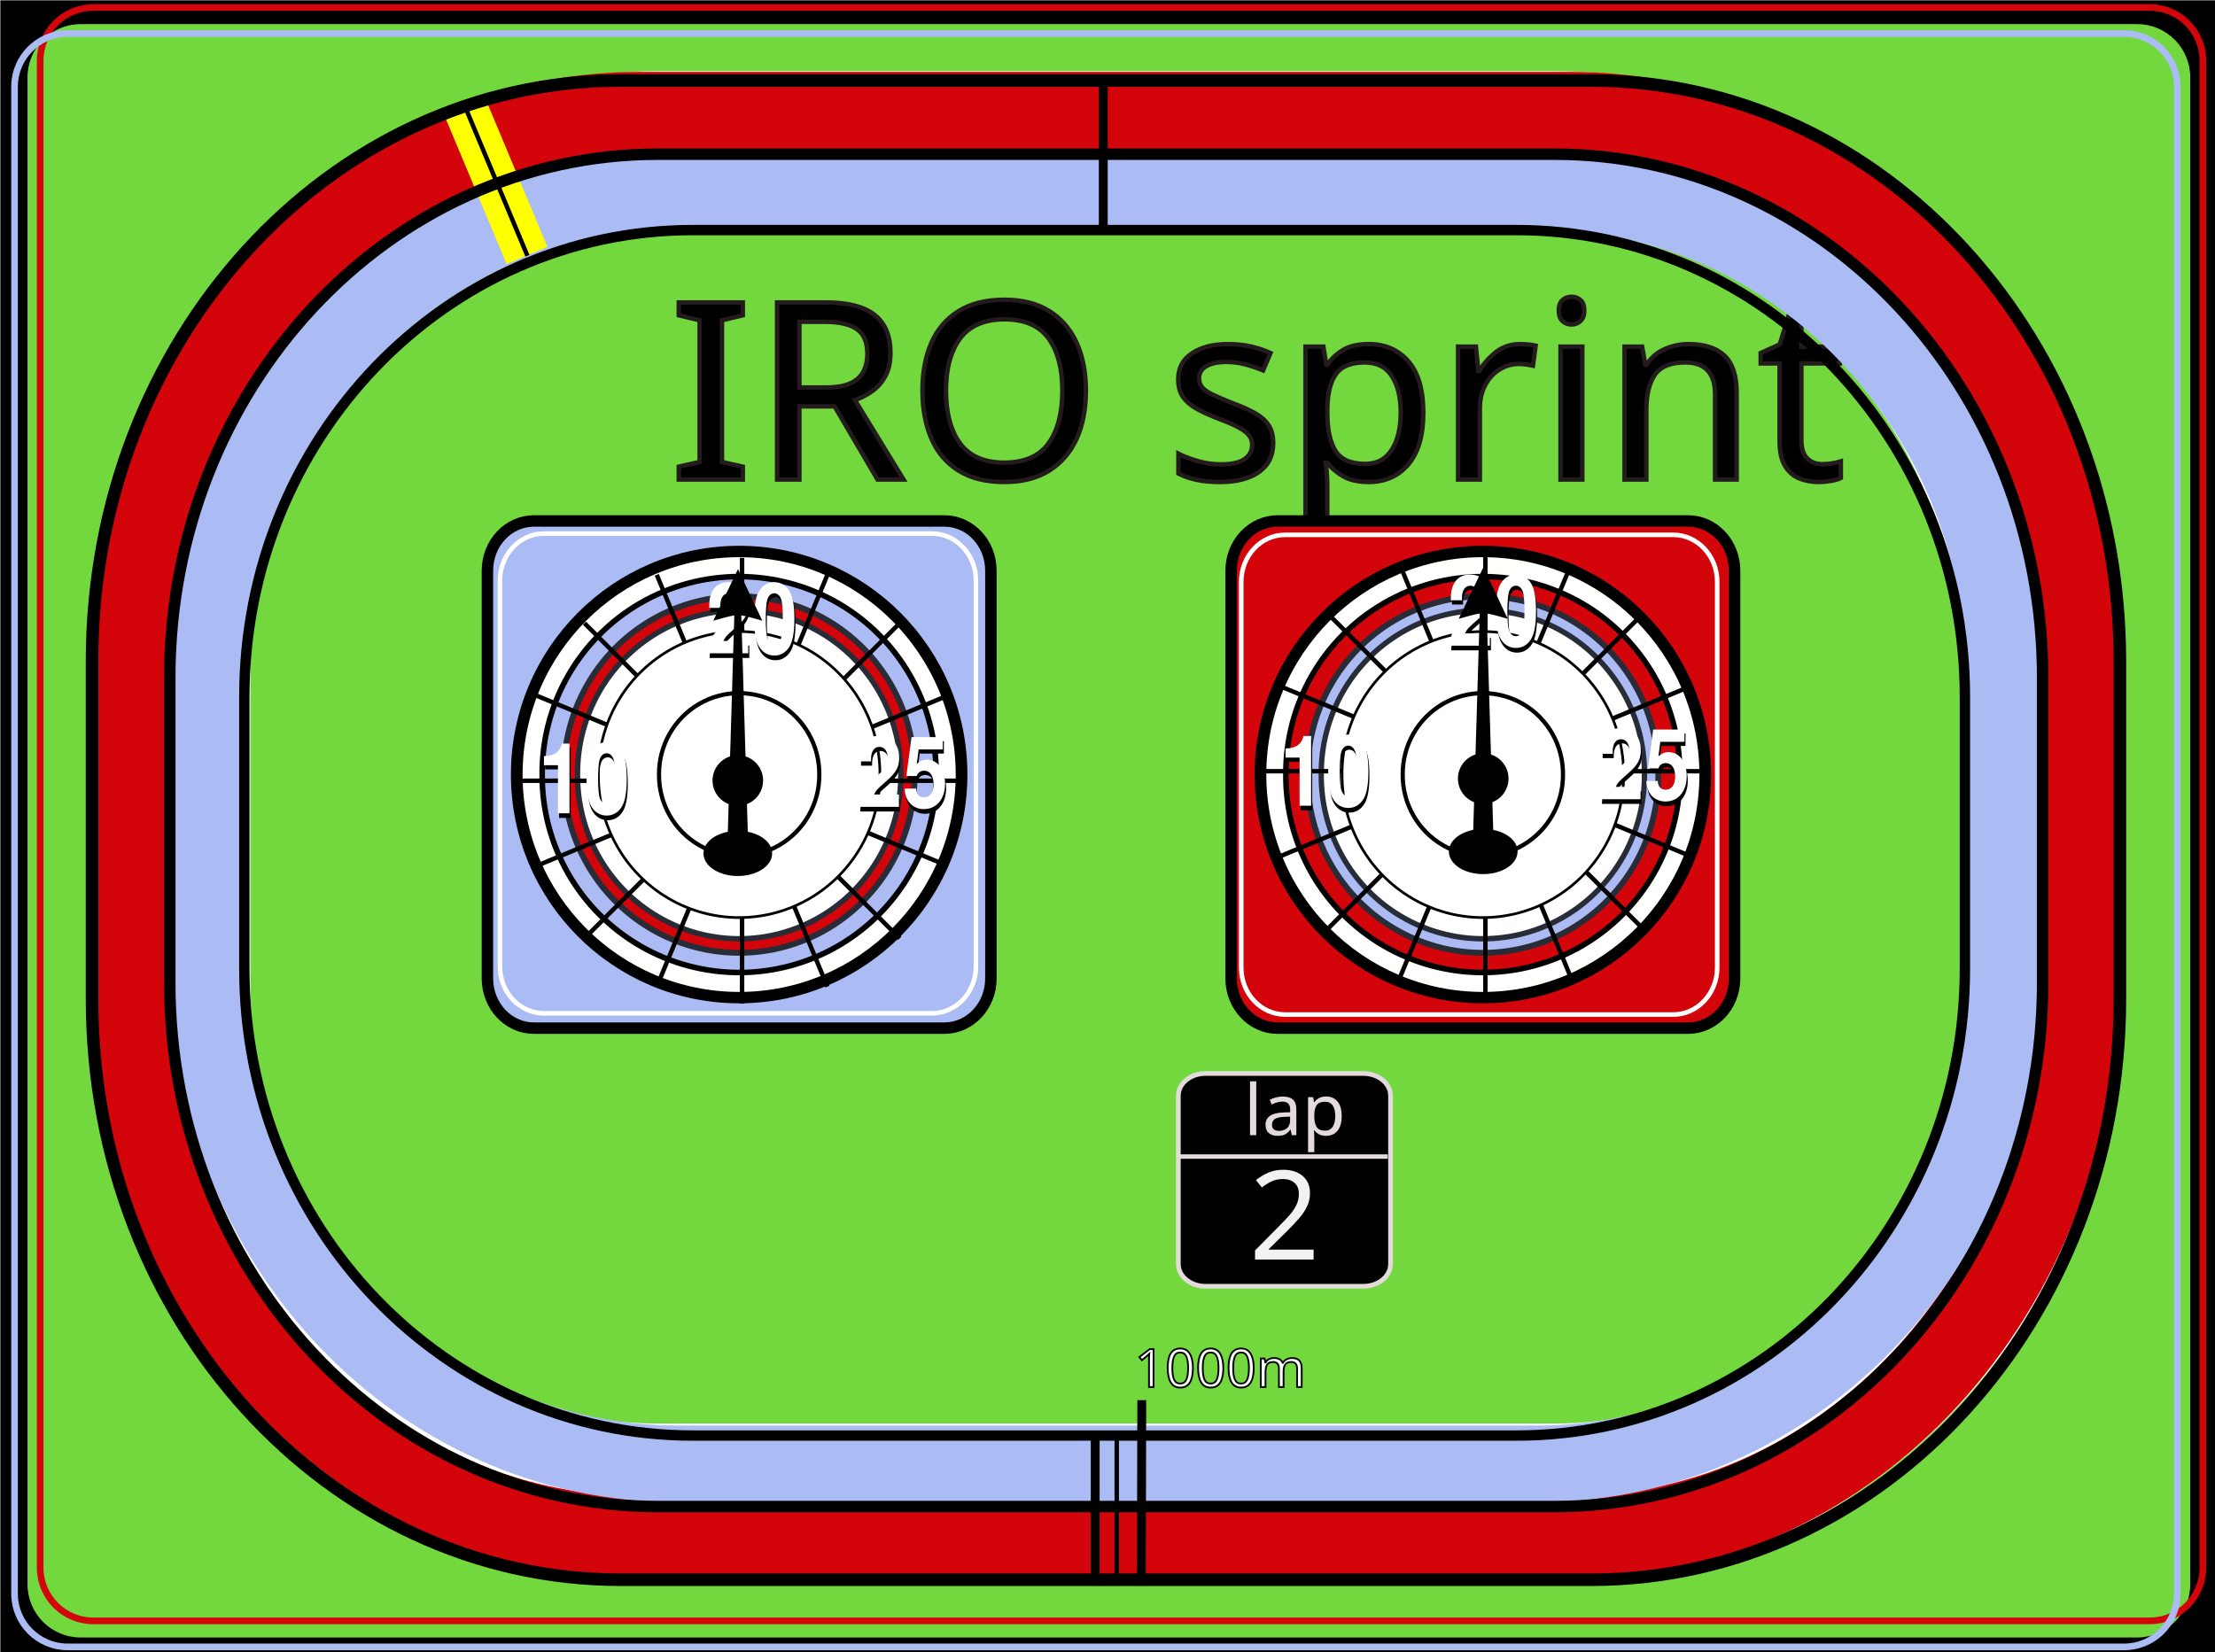
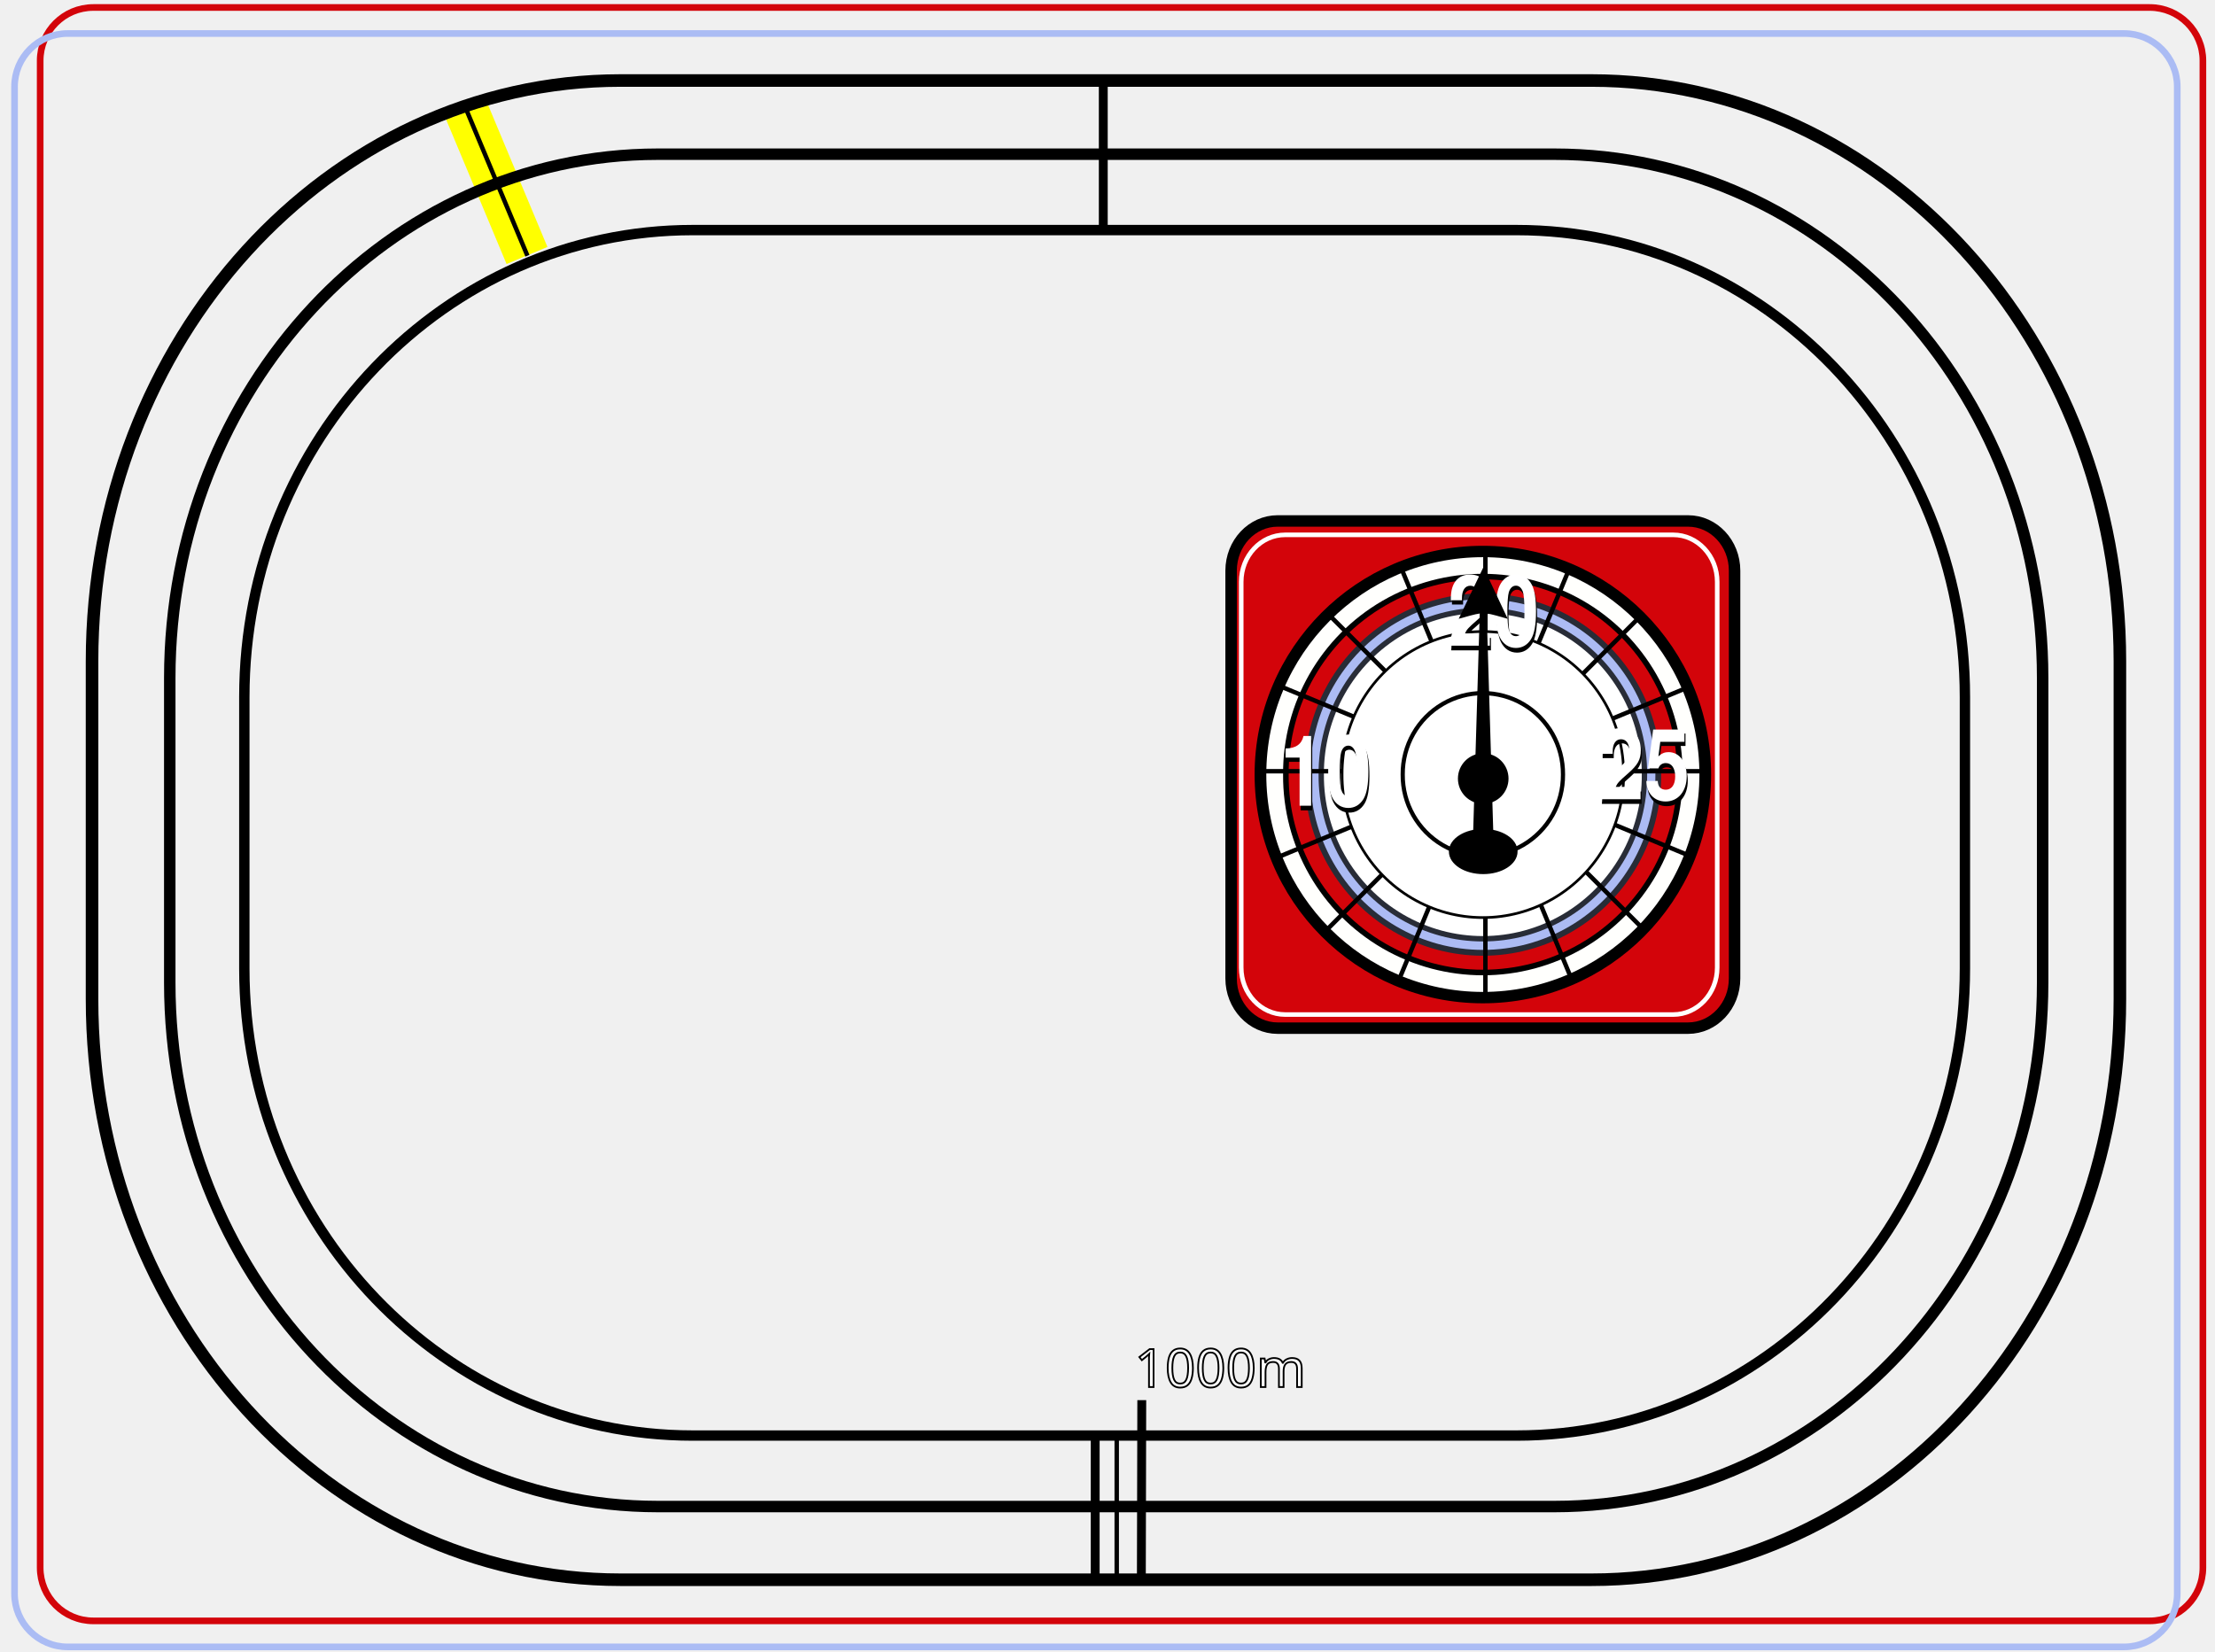
<svg xmlns="http://www.w3.org/2000/svg" id="svg1923" width="500" height="373" version="1.0">
  <defs id="defs1926">
  </defs>
-   <rect style="fill:black;fill-opacity:1;stroke:none;stroke-width:0.951;stroke-miterlimit:4;stroke-dasharray:none;stroke-opacity:1" id="rect6092" width="501.12" height="374.3" x="0.081" y="0.077" />
-   <rect style="fill:#73d83e;fill-opacity:1;stroke:none;stroke-width:0.951;stroke-miterlimit:4;stroke-dasharray:none;stroke-opacity:1" id="rect6094" width="488.198" height="364.281" x="6.212" y="5.443" rx="12" ry="12" />
-   <text xml:space="preserve" style="font-size:56px;font-style:normal;font-variant:normal;font-weight:normal;font-stretch:normal;text-align:start;line-height:100%;writing-mode:lr-tb;text-anchor:start;fill:black;fill-opacity:1;stroke:#241c1c;stroke-width:1px;stroke-linecap:butt;stroke-linejoin:miter;stroke-opacity:1;font-family:Ubuntu-Title" x="150.994" y="108.272" id="text5840">
-     <tspan id="tspan5842" x="150.994" y="108.272">IRO sprint</tspan>
-   </text>
-   <rect rx="110.202" style="fill:none;fill-opacity:1;stroke:white;stroke-width:36.487;stroke-miterlimit:4;stroke-dasharray:none" ry="118.278" y="34.321" x="38.268" height="305.345" width="422.771" id="rect1932" />
-   <rect rx="114.264" style="opacity:1;fill:none;fill-opacity:1;stroke:#d3040a;stroke-width:19.059;stroke-miterlimit:4;stroke-dasharray:none;stroke-opacity:1" ry="124.549" y="25.752" x="30.173" height="321.534" width="438.353" id="rect6292" />
-   <rect rx="105.689" style="opacity:1;fill:none;fill-opacity:1;stroke:#abbcf4;stroke-width:17.331;stroke-miterlimit:4;stroke-dasharray:none;stroke-opacity:1" ry="111.336" y="43.111" x="47.228" height="287.425" width="405.458" id="rect6297" />
-   <g id="g5988">
-     <rect ry="5.002" rx="6.167" y="242.371" x="265.994" height="48.06" width="47.898" id="rect5844" style="opacity:1;fill:black;fill-opacity:1;stroke:#e3dbdb;stroke-width:1.066;stroke-miterlimit:4;stroke-dasharray:none;stroke-opacity:1" />
-     <path id="path5848" d="M 266.08,261.136 L 313.265,261.136" style="fill:none;fill-rule:evenodd;stroke:#e3dbdb;stroke-width:1px;stroke-linecap:butt;stroke-linejoin:miter;stroke-opacity:1;opacity:1" />
-     <text id="text5850" y="256.302" x="280.811" style="font-size:16px;font-style:normal;font-variant:normal;font-weight:normal;font-stretch:normal;text-align:start;line-height:100%;writing-mode:lr-tb;text-anchor:start;fill:#e3dbdb;fill-opacity:1;stroke:none;stroke-width:1px;stroke-linecap:butt;stroke-linejoin:miter;stroke-opacity:1;font-family:Ubuntu-Title;opacity:1" xml:space="preserve">
-       <tspan y="256.302" x="280.811" id="tspan5852">lap</tspan>
-     </text>
-     <text id="text5854" y="284.383" x="281.962" style="font-size:12px;font-style:normal;font-weight:normal;line-height:125%;fill:#f2f2f2;fill-opacity:1;stroke:none;stroke-width:1px;stroke-linecap:butt;stroke-linejoin:miter;stroke-opacity:1;font-family:Bitstream Vera Sans;opacity:1" xml:space="preserve">
-       <tspan style="font-size:28px;font-style:normal;font-variant:normal;font-weight:normal;font-stretch:normal;text-align:start;line-height:125%;writing-mode:lr-tb;text-anchor:start;font-family:Ubuntu-Title;fill:#f2f2f2" y="284.383" x="281.962" id="tspan5856">2</tspan>
-     </text>
-   </g>
-   <g id="g8448">
-     <rect id="rect5478" width="113.652" height="114.517" x="110.027" y="117.626" ry="11.218" style="fill:#abbcf4;fill-opacity:1;stroke:black;stroke-width:2.587;stroke-miterlimit:4;stroke-dasharray:none" rx="10.5" />
-     <path style="fill:#fffffd;fill-opacity:1;stroke:black;stroke-width:2.587;stroke-miterlimit:4;stroke-dasharray:none" transform="matrix(1.019665,0,0,0.993415,-1.842941,-0.910207)" d="M 214.676 176.959 A 49.234 50.699 0 1 1  116.208,176.959 A 49.234 50.699 0 1 1  214.676 176.959 z" id="path5484" />
-     <path id="path5679" d="M 186.519 176.227 A 18.88 18.88 0 1 1  148.76,176.227 A 18.88 18.88 0 1 1  186.519 176.227 z" transform="matrix(2.355143,0,0,2.35024,-227.9622,-239.2919)" style="fill:#acbbf4;fill-opacity:1;stroke:black;stroke-width:0.535;stroke-miterlimit:4;stroke-dasharray:none;stroke-opacity:1" />
-     <path id="path5539" d="M 186.519 176.227 A 18.88 18.88 0 1 1  148.76,176.227 A 18.88 18.88 0 1 1  186.519 176.227 z" transform="matrix(2.097602,0,0,2.116474,-184.7882,-198.096)" style="fill:#d3040a;fill-opacity:1;stroke:#282c37;stroke-width:0.624;stroke-miterlimit:4;stroke-dasharray:none;stroke-opacity:1" />
-     <path id="path5770" d="M 186.519 176.227 A 18.88 18.88 0 1 1  148.76,176.227 A 18.88 18.88 0 1 1  186.519 176.227 z" transform="matrix(1.932294,0,0,1.949679,-157.076,-168.7023)" style="fill:white;fill-opacity:1;stroke:#282c37;stroke-width:0.624;stroke-miterlimit:4;stroke-dasharray:none;stroke-opacity:1" />
-     <rect id="rect5957" width="107.447" height="108.312" x="112.856" y="120.481" ry="10.61" style="fill:none;fill-opacity:1;stroke:white;stroke-width:1.035;stroke-miterlimit:4;stroke-dasharray:none" rx="9.927" />
-     <g transform="translate(22.47638,310.9973)" id="g7326">
-       <path style="fill:none;fill-rule:evenodd;stroke:black;stroke-width:1;stroke-linecap:butt;stroke-linejoin:miter;stroke-miterlimit:4;stroke-dasharray:none;stroke-dashoffset:0;stroke-opacity:1" d="M 195.361,-134.716 L 94.71,-134.716" id="path7328" />
-       <path style="fill:none;fill-rule:evenodd;stroke:black;stroke-width:1;stroke-linecap:butt;stroke-linejoin:miter;stroke-miterlimit:4;stroke-dasharray:none;stroke-dashoffset:0;stroke-opacity:1" d="M 145.035,-185.042 L 145.035,-84.391" id="path7330" />
-       <path style="fill:none;fill-rule:evenodd;stroke:black;stroke-width:1;stroke-linecap:butt;stroke-linejoin:miter;stroke-miterlimit:4;stroke-dasharray:none;stroke-dashoffset:0;stroke-opacity:1" d="M 180.621,-170.302 L 109.45,-99.131" id="path7332" />
-       <path style="fill:none;fill-rule:evenodd;stroke:black;stroke-width:1;stroke-linecap:butt;stroke-linejoin:miter;stroke-miterlimit:4;stroke-dasharray:none;stroke-dashoffset:0;stroke-opacity:1" d="M 109.45,-170.302 L 180.621,-99.131" id="path7334" />
-       <path style="fill:none;fill-rule:evenodd;stroke:black;stroke-width:1;stroke-linecap:butt;stroke-linejoin:miter;stroke-miterlimit:4;stroke-dasharray:none;stroke-dashoffset:0;stroke-opacity:1" d="M 125.777,-181.211 L 164.294,-88.222" id="path7336" />
-       <path style="fill:none;fill-rule:evenodd;stroke:black;stroke-width:1;stroke-linecap:butt;stroke-linejoin:miter;stroke-miterlimit:4;stroke-dasharray:none;stroke-dashoffset:0;stroke-opacity:1" d="M 191.53,-115.458 L 98.541,-153.975" id="path7338" />
-       <path style="fill:none;fill-rule:evenodd;stroke:black;stroke-width:1;stroke-linecap:butt;stroke-linejoin:miter;stroke-miterlimit:4;stroke-dasharray:none;stroke-dashoffset:0;stroke-opacity:1" d="M 125.777,-88.222 L 164.294,-181.211" id="path7340" />
-       <path style="fill:none;fill-rule:evenodd;stroke:black;stroke-width:1;stroke-linecap:butt;stroke-linejoin:miter;stroke-miterlimit:4;stroke-dasharray:none;stroke-dashoffset:0;stroke-opacity:1" d="M 98.541,-115.458 L 191.53,-153.975" id="path7342" />
-     </g>
-     <path id="path5772" d="M 186.519 176.227 A 18.88 18.88 0 1 1  148.76,176.227 A 18.88 18.88 0 1 1  186.519 176.227 z" transform="matrix(1.682843,0,0,1.697984,-115.2582,-124.3468)" style="fill:white;fill-opacity:1;stroke:black;stroke-width:0.354;stroke-miterlimit:4;stroke-dasharray:none;stroke-opacity:1" />
-     <path id="path5537" d="M 186.519 176.227 A 18.88 18.88 0 1 1  148.76,176.227 A 18.88 18.88 0 1 1  186.519 176.227 z" transform="matrix(0.958188,0,0,0.966809,6.222602,4.506059)" style="fill:none;fill-opacity:1;stroke:black;stroke-width:0.988;stroke-miterlimit:4;stroke-dasharray:none;stroke-opacity:1" />
-   </g>
-   <g id="g5892" transform="translate(-1.522918,0.218864)">
-     <text style="font-size:18.831px;font-style:normal;font-weight:normal;line-height:100%;opacity:1;fill:black;fill-opacity:1;stroke:none;stroke-width:1px;stroke-linecap:butt;stroke-linejoin:miter;stroke-opacity:1;font-family:Bitstream Vera Sans" transform="scale(0.910987,1.09771)" x="214.228" y="166.72" id="text5894" xml:space="preserve">
-       <tspan style="font-size:20.4px;font-style:normal;font-variant:normal;font-weight:bold;font-stretch:condensed;text-align:start;line-height:100%;writing-mode:lr-tb;text-anchor:start;fill:black;font-family:Nimbus Sans L" id="tspan5896" y="166.72" x="214.228">25</tspan>
-     </text>
-     <g id="g5898">
-       <text xml:space="preserve" id="text5900" y="166.538" x="212.959" transform="scale(0.915261,1.092584)" style="font-size:18.743px;font-style:normal;font-weight:normal;line-height:100%;opacity:1;fill:white;fill-opacity:1;stroke:none;stroke-width:1px;stroke-linecap:butt;stroke-linejoin:miter;stroke-opacity:1;font-family:Bitstream Vera Sans">
-         <tspan x="212.959" y="166.538" id="tspan5902" style="font-size:20.305px;font-style:normal;font-variant:normal;font-weight:bold;font-stretch:condensed;text-align:start;line-height:100%;writing-mode:lr-tb;text-anchor:start;fill:white;font-family:Nimbus Sans L">25</tspan>
-       </text>
-       <text xml:space="preserve" id="text5904" y="168.048" x="135.345" transform="scale(0.910987,1.09771)" style="font-size:18.831px;font-style:normal;font-weight:normal;line-height:100%;opacity:1;fill:black;fill-opacity:1;stroke:none;stroke-width:1px;stroke-linecap:butt;stroke-linejoin:miter;stroke-opacity:1;font-family:Bitstream Vera Sans">
-         <tspan x="135.345" y="168.048" id="tspan5906" style="font-size:20.4px;font-style:normal;font-variant:normal;font-weight:bold;font-stretch:condensed;text-align:start;line-height:100%;writing-mode:lr-tb;text-anchor:start;fill:black;font-family:Nimbus Sans L">10</tspan>
-       </text>
-       <text xml:space="preserve" id="text5908" y="167.872" x="134.444" transform="scale(0.915261,1.092584)" style="font-size:18.743px;font-style:normal;font-weight:normal;line-height:100%;opacity:1;fill:white;fill-opacity:1;stroke:none;stroke-width:1px;stroke-linecap:butt;stroke-linejoin:miter;stroke-opacity:1;font-family:Bitstream Vera Sans">
-         <tspan x="134.444" y="167.872" id="tspan5910" style="font-size:20.305px;font-style:normal;font-variant:normal;font-weight:bold;font-stretch:condensed;text-align:start;line-height:100%;writing-mode:lr-tb;text-anchor:start;fill:white;font-family:Nimbus Sans L">10</tspan>
-       </text>
-       <text xml:space="preserve" id="text5912" y="135.138" x="176.889" transform="scale(0.910987,1.09771)" style="font-size:18.831px;font-style:normal;font-weight:normal;line-height:100%;opacity:1;fill:black;fill-opacity:1;stroke:none;stroke-width:1px;stroke-linecap:butt;stroke-linejoin:miter;stroke-opacity:1;font-family:Bitstream Vera Sans">
-         <tspan x="176.889" y="135.138" id="tspan5914" style="font-size:20.4px;font-style:normal;font-variant:normal;font-weight:bold;font-stretch:condensed;text-align:start;line-height:100%;writing-mode:lr-tb;text-anchor:start;fill:black;font-family:Nimbus Sans L">20</tspan>
-       </text>
-       <text xml:space="preserve" id="text5916" y="134.808" x="175.793" transform="scale(0.915261,1.092584)" style="font-size:18.743px;font-style:normal;font-weight:normal;line-height:100%;opacity:1;fill:white;fill-opacity:1;stroke:none;stroke-width:1px;stroke-linecap:butt;stroke-linejoin:miter;stroke-opacity:1;font-family:Bitstream Vera Sans">
-         <tspan x="175.793" y="134.808" id="tspan5918" style="font-size:20.305px;font-style:normal;font-variant:normal;font-weight:bold;font-stretch:condensed;text-align:start;line-height:100%;writing-mode:lr-tb;text-anchor:start;fill:white;font-family:Nimbus Sans L">20</tspan>
-       </text>
-     </g>
-   </g>
-   <g id="g6048" transform="translate(-148.4454,-642.1311)">
-     <path transform="matrix(0.837034,0,0,0.865235,65.70331,104.607)" d="M 306.612 843.948 A 8.787 5.422 0 1 1  289.038,843.948 A 8.787 5.422 0 1 1  306.612 843.948 z" id="path6040" style="fill:black;fill-opacity:1;stroke:black;stroke-width:0.951;stroke-miterlimit:4;stroke-dasharray:none;stroke-opacity:1" />
-     <path transform="translate(17.35495,-9.32792)" d="M 302.873 827.683 A 5.235 5.235 0 1 1  292.403,827.683 A 5.235 5.235 0 1 1  302.873 827.683 z" id="path6042" style="fill:black;fill-opacity:1;stroke:black;stroke-width:0.951;stroke-miterlimit:4;stroke-dasharray:none;stroke-opacity:1" />
-     <path id="path6044" d="M 319.568,781.469 C 315.033,780.176 314.948,780.215 310.418,781.469 L 315.03,771.83 L 319.568,781.469 z " style="fill:black;fill-opacity:1;stroke:black;stroke-width:1.037;stroke-miterlimit:4;stroke-opacity:1" />
-     <path id="path6046" d="M 314.225,780.453 L 315.761,780.453 L 317.297,831.549 L 312.689,831.549 L 314.225,780.453 z " style="fill:black;fill-opacity:1;stroke:none;stroke-width:0.951;stroke-miterlimit:4;stroke-opacity:1" />
-   </g>
  <g id="g8467">
    <rect id="rect5788" width="113.652" height="114.517" x="277.903" y="117.626" ry="11.218" style="fill:#d3040a;fill-opacity:1;stroke:black;stroke-width:2.587;stroke-miterlimit:4;stroke-dasharray:none" rx="10.5" />
    <path style="fill:#fffffd;fill-opacity:1;stroke:black;stroke-width:2.587;stroke-miterlimit:4;stroke-dasharray:none" transform="matrix(1.019665,0,0,0.993415,166.0336,-0.910211)" d="M 214.676 176.959 A 49.234 50.699 0 1 1  116.208,176.959 A 49.234 50.699 0 1 1  214.676 176.959 z" id="path5790" />
    <path id="path5792" d="M 186.519 176.227 A 18.88 18.88 0 1 1  148.76,176.227 A 18.88 18.88 0 1 1  186.519 176.227 z" transform="matrix(2.355143,0,0,2.35024,-60.0856,-239.292)" style="fill:#d3040a;fill-opacity:1;stroke:black;stroke-width:0.535;stroke-miterlimit:4;stroke-dasharray:none;stroke-opacity:1" />
    <path id="path5794" d="M 186.519 176.227 A 18.88 18.88 0 1 1  148.76,176.227 A 18.88 18.88 0 1 1  186.519 176.227 z" transform="matrix(2.097602,0,0,2.116474,-16.9116,-198.0961)" style="fill:#acbbf4;fill-opacity:1;stroke:#282c37;stroke-width:0.624;stroke-miterlimit:4;stroke-dasharray:none;stroke-opacity:1" />
    <path id="path5796" d="M 186.519 176.227 A 18.88 18.88 0 1 1  148.76,176.227 A 18.88 18.88 0 1 1  186.519 176.227 z" transform="matrix(1.932294,0,0,1.949679,10.8006,-168.7024)" style="fill:white;fill-opacity:1;stroke:#282c37;stroke-width:0.624;stroke-miterlimit:4;stroke-dasharray:none;stroke-opacity:1" />
    <rect id="rect5959" width="107.447" height="108.312" x="280.184" y="120.761" ry="10.61" style="fill:none;fill-opacity:1;stroke:white;stroke-width:1.035;stroke-miterlimit:4;stroke-dasharray:none" rx="9.927" />
    <g transform="translate(190.2702,308.8499)" id="g7344">
      <path style="fill:none;fill-rule:evenodd;stroke:black;stroke-width:1;stroke-linecap:butt;stroke-linejoin:miter;stroke-miterlimit:4;stroke-dasharray:none;stroke-dashoffset:0;stroke-opacity:1" d="M 195.361,-134.716 L 94.71,-134.716" id="path7346" />
      <path style="fill:none;fill-rule:evenodd;stroke:black;stroke-width:1;stroke-linecap:butt;stroke-linejoin:miter;stroke-miterlimit:4;stroke-dasharray:none;stroke-dashoffset:0;stroke-opacity:1" d="M 145.035,-185.042 L 145.035,-84.391" id="path7348" />
      <path style="fill:none;fill-rule:evenodd;stroke:black;stroke-width:1;stroke-linecap:butt;stroke-linejoin:miter;stroke-miterlimit:4;stroke-dasharray:none;stroke-dashoffset:0;stroke-opacity:1" d="M 180.621,-170.302 L 109.45,-99.131" id="path7350" />
      <path style="fill:none;fill-rule:evenodd;stroke:black;stroke-width:1;stroke-linecap:butt;stroke-linejoin:miter;stroke-miterlimit:4;stroke-dasharray:none;stroke-dashoffset:0;stroke-opacity:1" d="M 109.45,-170.302 L 180.621,-99.131" id="path7352" />
      <path style="fill:none;fill-rule:evenodd;stroke:black;stroke-width:1;stroke-linecap:butt;stroke-linejoin:miter;stroke-miterlimit:4;stroke-dasharray:none;stroke-dashoffset:0;stroke-opacity:1" d="M 125.777,-181.211 L 164.294,-88.222" id="path7354" />
      <path style="fill:none;fill-rule:evenodd;stroke:black;stroke-width:1;stroke-linecap:butt;stroke-linejoin:miter;stroke-miterlimit:4;stroke-dasharray:none;stroke-dashoffset:0;stroke-opacity:1" d="M 191.53,-115.458 L 98.541,-153.975" id="path7356" />
      <path style="fill:none;fill-rule:evenodd;stroke:black;stroke-width:1;stroke-linecap:butt;stroke-linejoin:miter;stroke-miterlimit:4;stroke-dasharray:none;stroke-dashoffset:0;stroke-opacity:1" d="M 125.777,-88.222 L 164.294,-181.211" id="path7358" />
      <path style="fill:none;fill-rule:evenodd;stroke:black;stroke-width:1;stroke-linecap:butt;stroke-linejoin:miter;stroke-miterlimit:4;stroke-dasharray:none;stroke-dashoffset:0;stroke-opacity:1" d="M 98.541,-115.458 L 191.53,-153.975" id="path7360" />
    </g>
    <path id="path5798" d="M 186.519 176.227 A 18.88 18.88 0 1 1  148.76,176.227 A 18.88 18.88 0 1 1  186.519 176.227 z" transform="matrix(1.682843,0,0,1.697984,52.61839,-124.3468)" style="fill:white;fill-opacity:1;stroke:black;stroke-width:0.354;stroke-miterlimit:4;stroke-dasharray:none;stroke-opacity:1" />
    <path id="path5800" d="M 186.519 176.227 A 18.88 18.88 0 1 1  148.76,176.227 A 18.88 18.88 0 1 1  186.519 176.227 z" transform="matrix(0.958188,0,0,0.966809,174.0992,4.506049)" style="fill:none;fill-opacity:1;stroke:black;stroke-width:0.988;stroke-miterlimit:4;stroke-dasharray:none;stroke-opacity:1" />
  </g>
-   <g id="g8562">
+   <g id="track_markings">
    <path id="path6323" d="M 104.991,24.272 L 118.962,57.681" style="fill:none;fill-rule:evenodd;stroke:yellow;stroke-width:10;stroke-linecap:butt;stroke-linejoin:miter;stroke-miterlimit:4;stroke-dasharray:none;stroke-opacity:1" />
    <rect id="rect5476" width="422.771" height="305.345" x="38.321" y="34.814" ry="118.278" style="fill:none;fill-opacity:1;stroke:black;stroke-width:2.587;stroke-miterlimit:4;stroke-dasharray:none" rx="110.202" />
    <rect id="rect6300" width="457.755" height="338.507" x="20.776" y="18.177" ry="131.123" style="fill:none;fill-opacity:1;stroke:black;stroke-width:2.834;stroke-miterlimit:4;stroke-dasharray:none" rx="119.321" />
    <rect id="rect6302" width="388.394" height="272.183" x="55.153" y="51.946" ry="105.432" style="fill:none;fill-opacity:1;stroke:black;stroke-width:2.341;stroke-miterlimit:4;stroke-dasharray:none" rx="101.241" />
    <path id="path6304" d="M 105.085,24.335 L 119.056,57.744" style="fill:none;fill-rule:evenodd;stroke:black;stroke-width:1px;stroke-linecap:butt;stroke-linejoin:miter;stroke-opacity:1" />
    <path id="path6306" d="M 249.046,17.046 L 249.046,51.062" style="fill:none;fill-rule:evenodd;stroke:black;stroke-width:2;stroke-linecap:butt;stroke-linejoin:miter;stroke-miterlimit:4;stroke-dasharray:none;stroke-opacity:1" />
    <path id="path6308" d="M 247.224,323.191 L 247.224,355.992" style="fill:none;fill-rule:evenodd;stroke:black;stroke-width:2;stroke-linecap:butt;stroke-linejoin:miter;stroke-miterlimit:4;stroke-dasharray:none;stroke-opacity:1" />
    <path id="path6314" d="M 252.083,356.599 L 252.083,323.191" style="fill:none;fill-rule:evenodd;stroke:black;stroke-width:1px;stroke-linecap:butt;stroke-linejoin:miter;stroke-opacity:1" />
    <path id="path6316" d="M 257.644,355.618 L 257.737,316.135" style="fill:none;fill-rule:evenodd;stroke:black;stroke-width:2;stroke-linecap:butt;stroke-linejoin:miter;stroke-miterlimit:4;stroke-dasharray:none;stroke-opacity:1" />
    <text id="text6319" y="313.173" x="256.133" style="font-size:12px;font-style:normal;font-variant:normal;font-weight:normal;font-stretch:normal;text-align:start;line-height:125%;writing-mode:lr-tb;text-anchor:start;fill:white;fill-opacity:1;stroke:black;stroke-width:0.4;stroke-linecap:butt;stroke-linejoin:miter;stroke-miterlimit:4;stroke-dasharray:none;stroke-opacity:1;font-family:Ubuntu-Title" xml:space="preserve">
      <tspan y="313.173" x="256.133" id="tspan6321">1000m</tspan>
    </text>
  </g>
  <g id="g5756" transform="translate(165.8889,-1.499241)">
    <text style="font-size:18.831px;font-style:normal;font-weight:normal;line-height:100%;opacity:1;fill:black;fill-opacity:1;stroke:none;stroke-width:1px;stroke-linecap:butt;stroke-linejoin:miter;stroke-opacity:1;font-family:Bitstream Vera Sans" transform="scale(0.910987,1.09771)" x="214.228" y="166.72" id="text5510" xml:space="preserve">
      <tspan style="font-size:20.4px;font-style:normal;font-variant:normal;font-weight:bold;font-stretch:condensed;text-align:start;line-height:100%;writing-mode:lr-tb;text-anchor:start;fill:black;font-family:Nimbus Sans L" id="tspan5512" y="166.72" x="214.228">25</tspan>
    </text>
    <g id="g5858">
      <text xml:space="preserve" id="text5514" y="166.538" x="212.959" transform="scale(0.915261,1.092584)" style="font-size:18.743px;font-style:normal;font-weight:normal;line-height:100%;opacity:1;fill:white;fill-opacity:1;stroke:none;stroke-width:1px;stroke-linecap:butt;stroke-linejoin:miter;stroke-opacity:1;font-family:Bitstream Vera Sans">
        <tspan x="212.959" y="166.538" id="tspan5516" style="font-size:20.305px;font-style:normal;font-variant:normal;font-weight:bold;font-stretch:condensed;text-align:start;line-height:100%;writing-mode:lr-tb;text-anchor:start;fill:white;font-family:Nimbus Sans L">25</tspan>
      </text>
      <text xml:space="preserve" id="text5490" y="168.048" x="135.345" transform="scale(0.910987,1.09771)" style="font-size:18.831px;font-style:normal;font-weight:normal;line-height:100%;opacity:1;fill:black;fill-opacity:1;stroke:none;stroke-width:1px;stroke-linecap:butt;stroke-linejoin:miter;stroke-opacity:1;font-family:Bitstream Vera Sans">
        <tspan x="135.345" y="168.048" id="tspan5492" style="font-size:20.4px;font-style:normal;font-variant:normal;font-weight:bold;font-stretch:condensed;text-align:start;line-height:100%;writing-mode:lr-tb;text-anchor:start;fill:black;font-family:Nimbus Sans L">10</tspan>
      </text>
      <text xml:space="preserve" id="text5486" y="167.872" x="134.444" transform="scale(0.915261,1.092584)" style="font-size:18.743px;font-style:normal;font-weight:normal;line-height:100%;opacity:1;fill:white;fill-opacity:1;stroke:none;stroke-width:1px;stroke-linecap:butt;stroke-linejoin:miter;stroke-opacity:1;font-family:Bitstream Vera Sans">
        <tspan x="134.444" y="167.872" id="tspan5488" style="font-size:20.305px;font-style:normal;font-variant:normal;font-weight:bold;font-stretch:condensed;text-align:start;line-height:100%;writing-mode:lr-tb;text-anchor:start;fill:white;font-family:Nimbus Sans L">10</tspan>
      </text>
      <text xml:space="preserve" id="text5494" y="135.138" x="176.889" transform="scale(0.910987,1.09771)" style="font-size:18.831px;font-style:normal;font-weight:normal;line-height:100%;opacity:1;fill:black;fill-opacity:1;stroke:none;stroke-width:1px;stroke-linecap:butt;stroke-linejoin:miter;stroke-opacity:1;font-family:Bitstream Vera Sans">
        <tspan x="176.889" y="135.138" id="tspan5496" style="font-size:20.4px;font-style:normal;font-variant:normal;font-weight:bold;font-stretch:condensed;text-align:start;line-height:100%;writing-mode:lr-tb;text-anchor:start;fill:black;font-family:Nimbus Sans L">20</tspan>
      </text>
      <text xml:space="preserve" id="text5498" y="134.808" x="175.793" transform="scale(0.915261,1.092584)" style="font-size:18.743px;font-style:normal;font-weight:normal;line-height:100%;opacity:1;fill:white;fill-opacity:1;stroke:none;stroke-width:1px;stroke-linecap:butt;stroke-linejoin:miter;stroke-opacity:1;font-family:Bitstream Vera Sans">
        <tspan x="175.793" y="134.808" id="tspan5500" style="font-size:20.305px;font-style:normal;font-variant:normal;font-weight:bold;font-stretch:condensed;text-align:start;line-height:100%;writing-mode:lr-tb;text-anchor:start;fill:white;font-family:Nimbus Sans L">20</tspan>
      </text>
    </g>
  </g>
  <g id="g6082" transform="translate(19.8204,-642.5606)">
    <path transform="matrix(0.837034,0,0,0.865235,65.70331,104.607)" d="M 306.612 843.948 A 8.787 5.422 0 1 1  289.038,843.948 A 8.787 5.422 0 1 1  306.612 843.948 z" id="path6084" style="fill:black;fill-opacity:1;stroke:black;stroke-width:0.951;stroke-miterlimit:4;stroke-dasharray:none;stroke-opacity:1" />
    <path transform="translate(17.35495,-9.32792)" d="M 302.873 827.683 A 5.235 5.235 0 1 1  292.403,827.683 A 5.235 5.235 0 1 1  302.873 827.683 z" id="path6086" style="fill:black;fill-opacity:1;stroke:black;stroke-width:0.951;stroke-miterlimit:4;stroke-dasharray:none;stroke-opacity:1" />
    <path id="path6088" d="M 319.568,781.469 C 315.033,780.176 314.948,780.215 310.418,781.469 L 315.03,771.83 L 319.568,781.469 z " style="fill:black;fill-opacity:1;stroke:black;stroke-width:1.037;stroke-miterlimit:4;stroke-opacity:1" />
    <path id="path6090" d="M 314.225,780.453 L 315.761,780.453 L 317.297,831.549 L 312.689,831.549 L 314.225,780.453 z " style="fill:black;fill-opacity:1;stroke:none;stroke-width:0.951;stroke-miterlimit:4;stroke-opacity:1" />
  </g>
  <rect style="fill:none;fill-opacity:1;stroke:#d3040a;stroke-width:1.5;stroke-miterlimit:4;stroke-dasharray:none;stroke-opacity:1" id="rect8598" width="488.198" height="364.281" x="9.069" y="1.69" rx="12" ry="12" />
  <rect style="fill:none;fill-opacity:1;stroke:#abbcf4;stroke-width:1.5;stroke-miterlimit:4;stroke-dasharray:none;stroke-opacity:1" id="rect9489" width="488.198" height="364.281" x="3.282" y="7.565" rx="12" ry="12" />
</svg>
